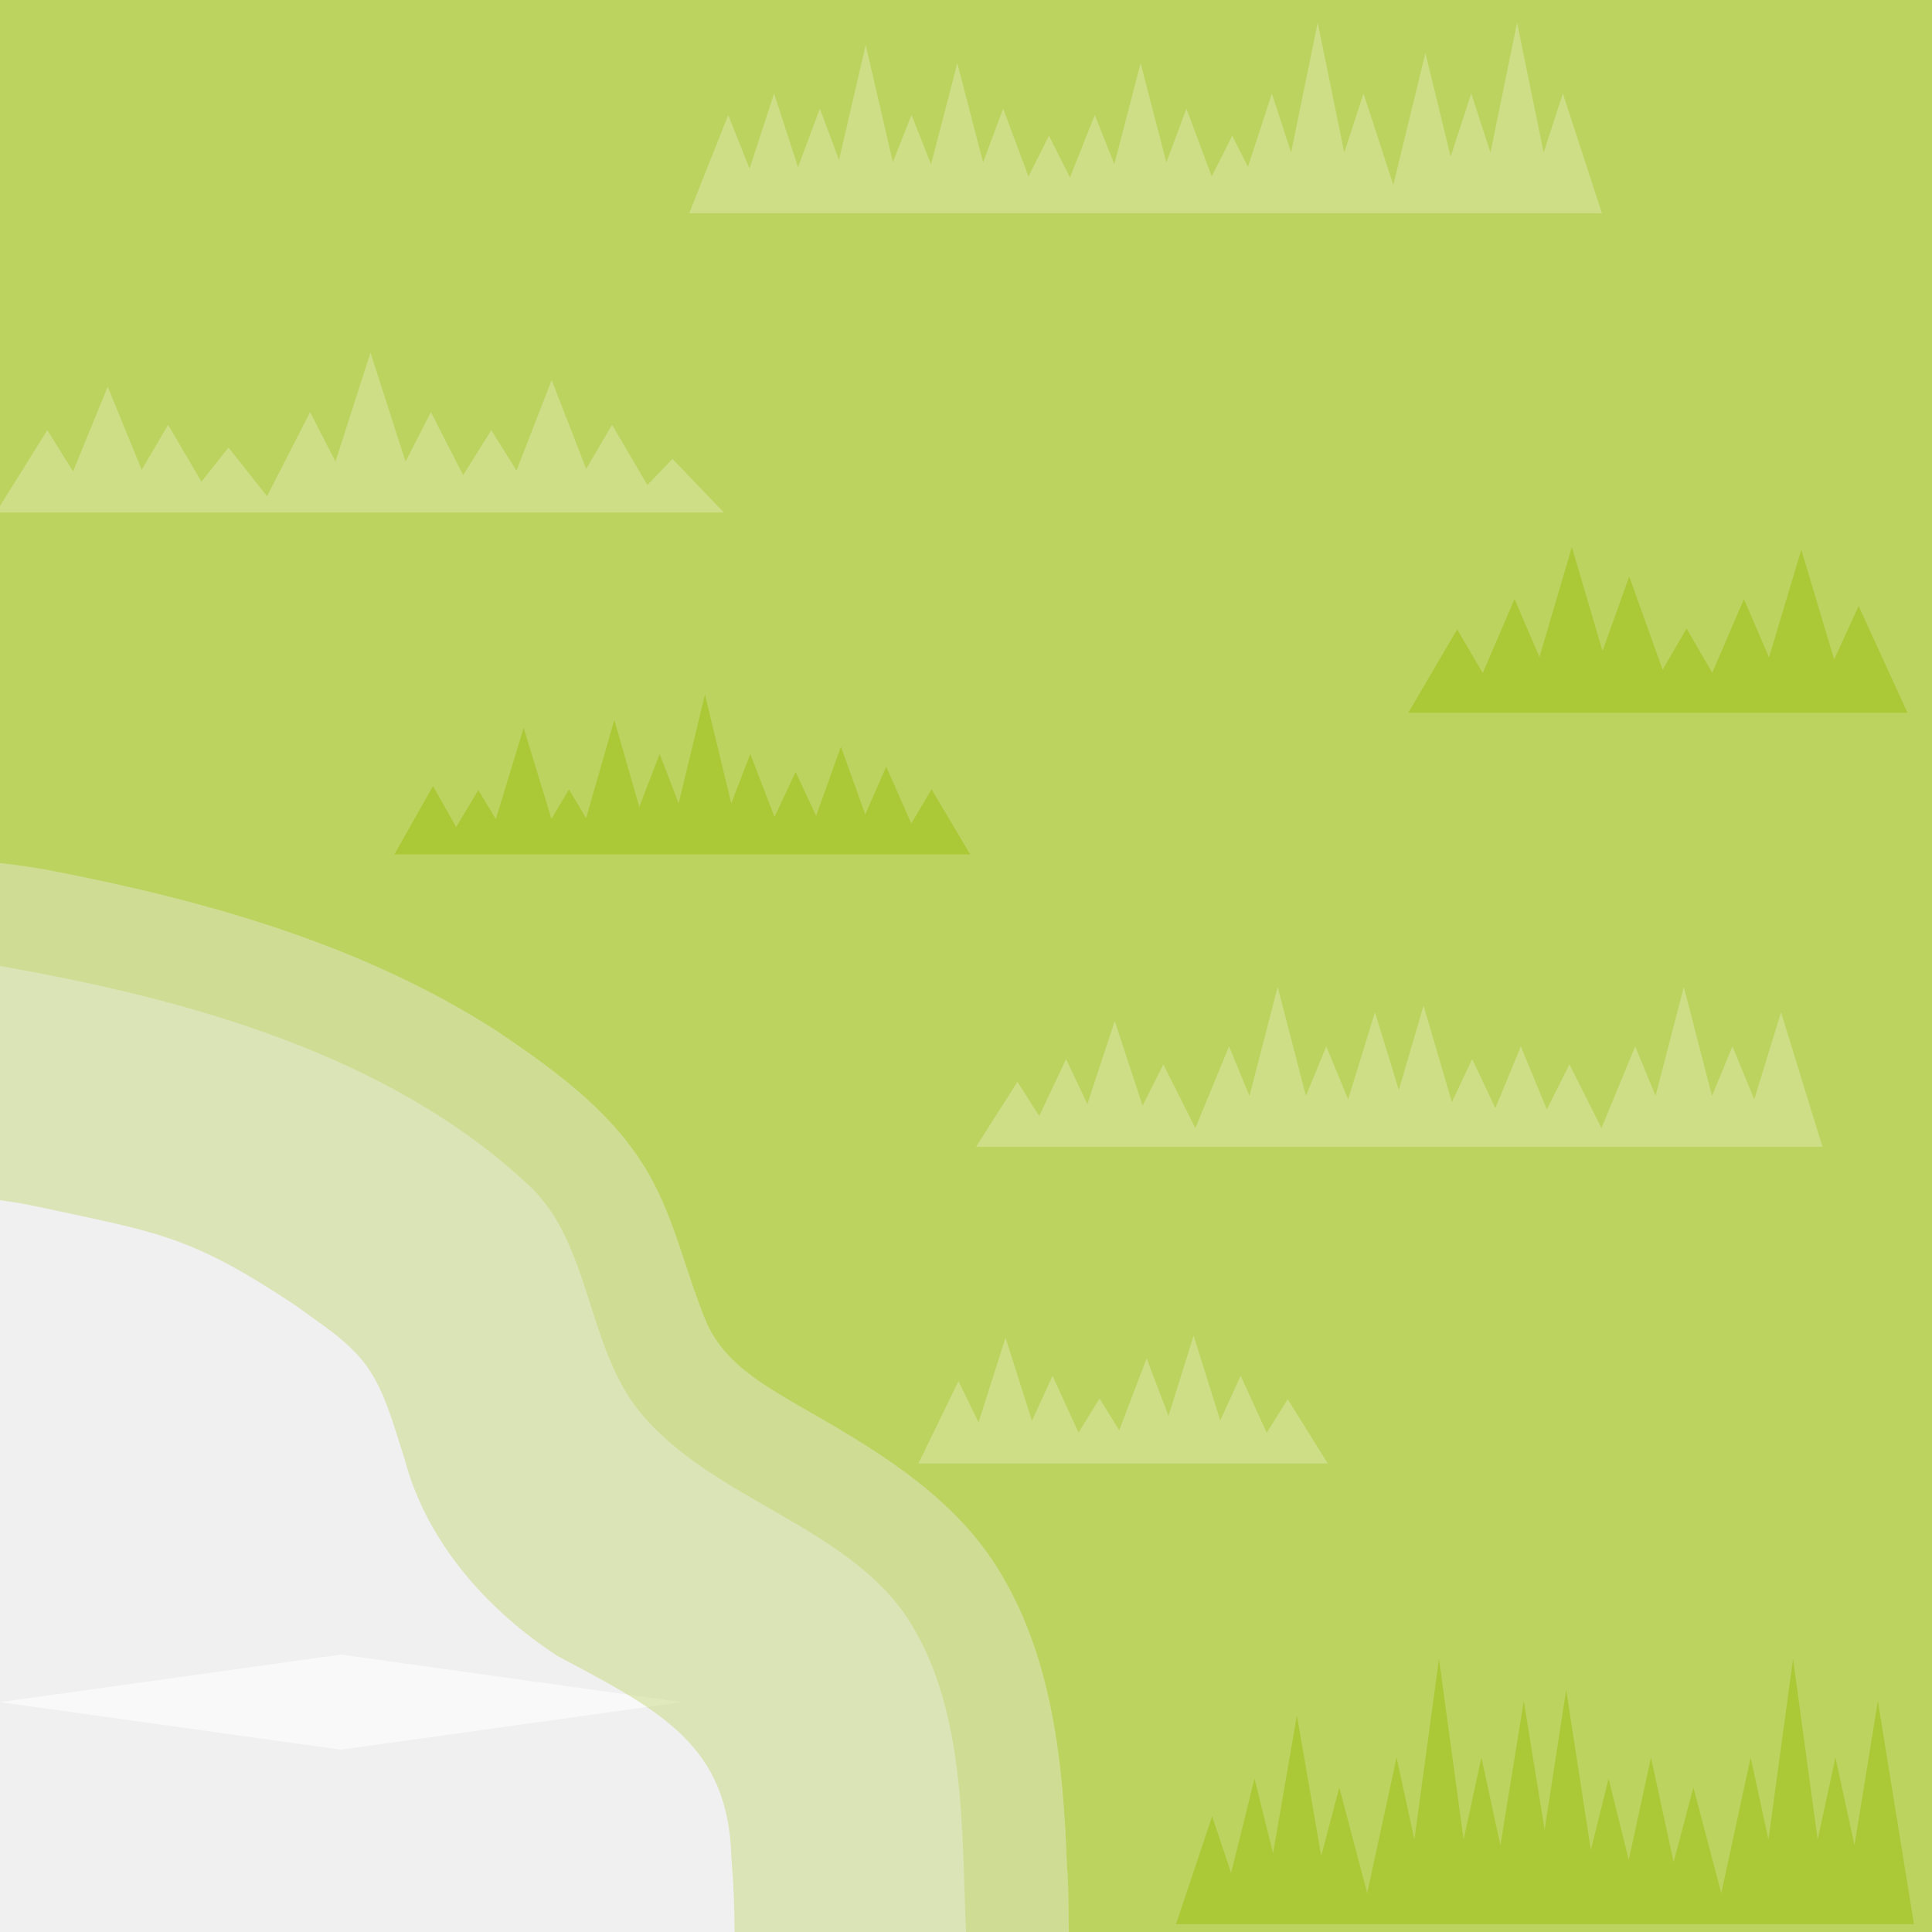
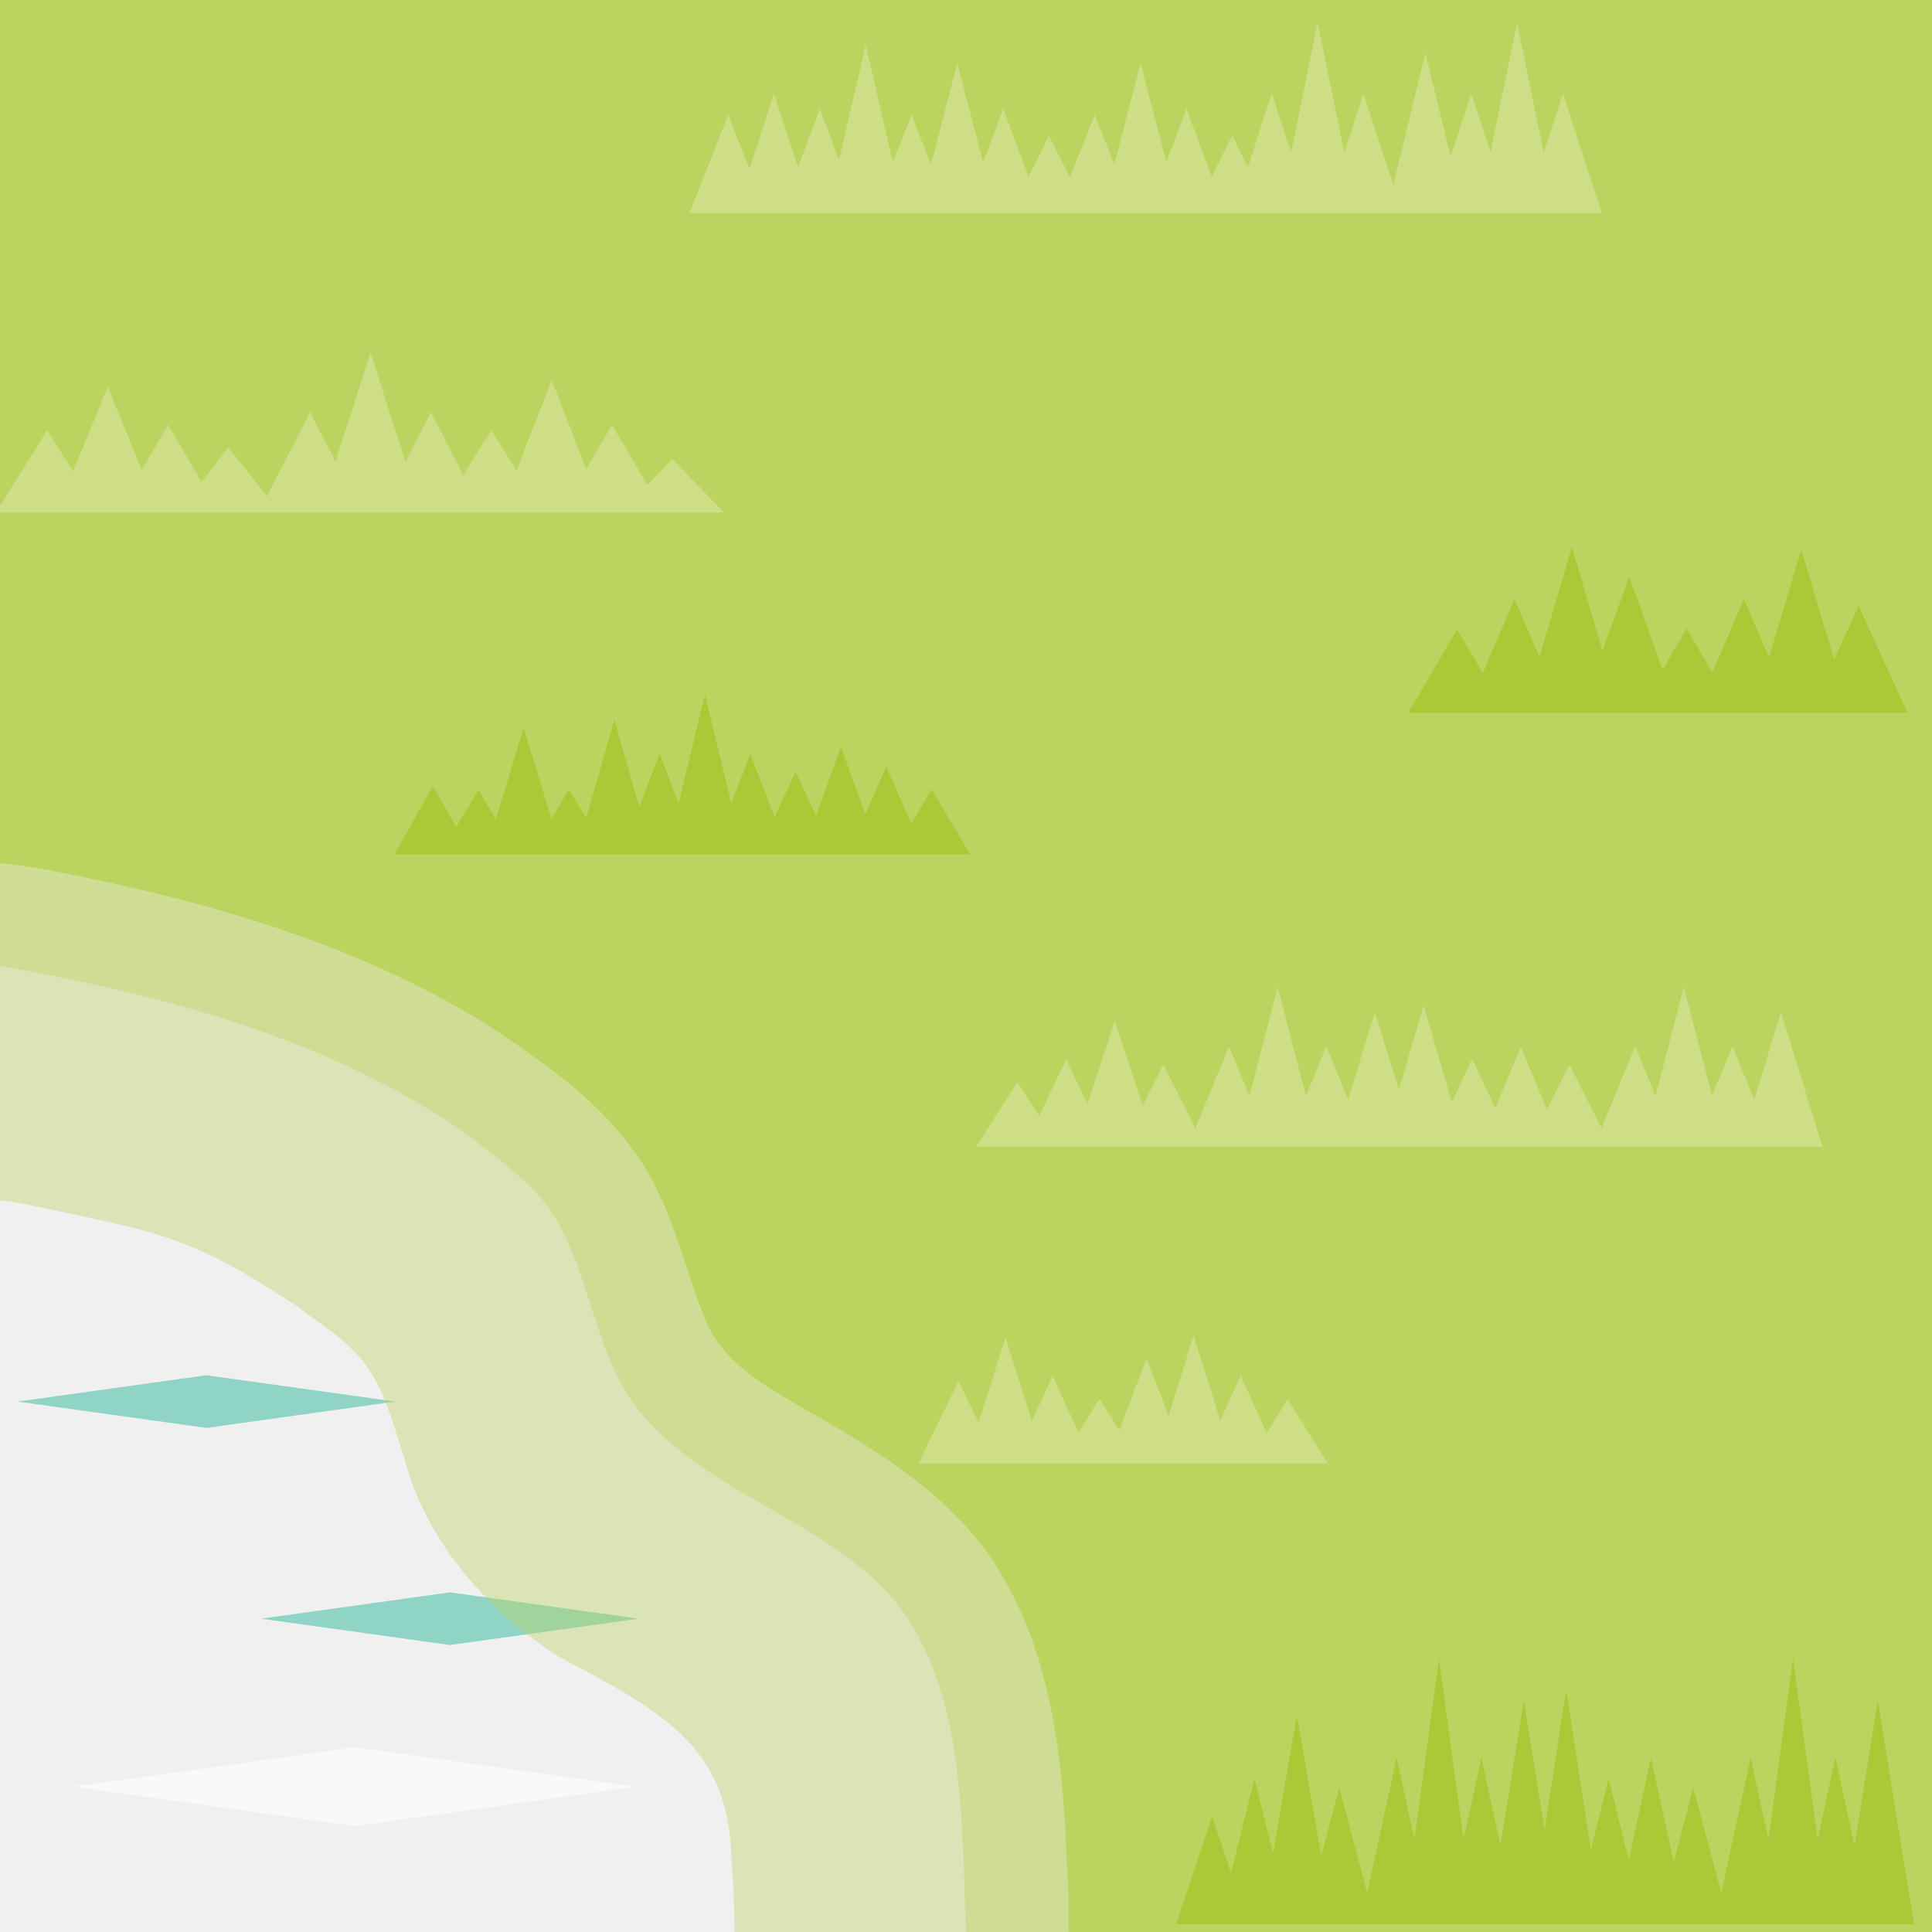
<svg xmlns="http://www.w3.org/2000/svg" xmlns:xlink="http://www.w3.org/1999/xlink" width="300" height="300" viewBox="600 0 300 300" version="1.1" id="svg5">
  <defs id="defs1">
    <rect id="wave_bright" fill="#ffffff" opacity="0.6" width="44.157" height="44.157" x="-18.078" y="32.851" transform="matrix(0.9904043,0.1382004,-0.9904043,0.1382004,0,0)" />
    <rect id="wave_dark" fill="#00aa88" opacity="0.4" width="44.157" height="44.157" x="102.193" y="153.626" transform="matrix(0.9904043,0.1382004,-0.9904043,0.1382004,0,0)" />
  </defs>
  <g id="g2" style="display:inline">
-     <use x="0" y="0" xlink:href="#wave_bright" id="use1-8-24" transform="matrix(1.21,0,0,1.21,713.95,254.4531)">
+     <use x="0" y="0" xlink:href="#wave_bright" id="use1-8-24" transform="translate(705.5306,269.2919)">
      <animate attributeName="opacity" values="1;0;0;1;1;1;0;0;1" dur="2.8s" repeatCount="indefinite" />
+     </use>
+     <use x="0" y="0" xlink:href="#wave_dark" id="use2-2-6-4" transform="matrix(0.6703647,0,0,0.6703647,666.2002,189.8455)">
+       <animate attributeName="opacity" values="0;1;1;1;0;0;1;0" dur="3.5s" repeatCount="indefinite" />
+     </use>
+     <use x="0" y="0" xlink:href="#wave_dark" id="use2-2-6-7-4" transform="matrix(0.6703647,0,0,0.6703647,704.0116,223.5571)">
+       <animate attributeName="opacity" values="1;1;0;0;0;1" dur="4s" repeatCount="indefinite" />
    </use>
  </g>
  <g id="layer1" style="display:inline" transform="scale(3)">
    <g id="g33" style="fill:#bcd35f;fill-opacity:0.4">
      <path id="path29" style="display:inline;fill:#bcd35f;fill-opacity:0.4;stroke-width:0.253;stroke-linecap:round;-inkscape-stroke:none" d="M 200,44.677 V 62.12 c 0.581,0.083 1.161,0.174 1.736,0.292 6.458,1.395 8.019,1.475 13.585,5.172 1.406,1.044 3.003,1.987 3.925,3.525 0.802,1.318 1.209,2.932 1.692,4.396 1.134,4.306 4.261,7.82 7.927,10.214 5.401,2.86 8.861,4.644 8.994,10.493 0.112,1.262 0.159,2.524 0.162,3.787 h 17.337 c -0.007,-1.144 -0.04,-2.289 -0.133,-3.435 -0.196,-5.306 -0.74,-10.881 -3.642,-15.477 -2.431,-3.849 -6.481,-6.185 -10.333,-8.384 -1.784,-1.05 -3.68,-2.143 -4.618,-4.105 -1.192,-2.762 -1.738,-5.861 -3.428,-8.448 -1.867,-2.895 -4.737,-4.93 -7.549,-6.827 -6.904,-4.421 -14.919,-6.684 -22.895,-8.238 C 201.846,44.911 200.925,44.778 200,44.677 Z" />
      <path id="path14" style="display:inline;fill:#bcd35f;fill-opacity:0.4;stroke-width:1.057;stroke-linecap:round;-inkscape-stroke:none" d="m 200,0 v 50 c 9.753,1.708 20.226,4.608 27.428,11.402 3.135,2.957 2.946,8.273 5.651,11.628 3.76,4.663 11.055,5.963 14.132,11.103 C 249.969,88.74 249.775,94.635 250,100 h 50 V 0 Z" />
      <path id="path5" style="display:inline;fill:#bcd35f;fill-opacity:1;stroke-width:1.057;stroke-linecap:round;-inkscape-stroke:none" d="m 200,0 v 44.677 c 0.925,0.1 1.846,0.234 2.759,0.41 7.977,1.553 15.991,3.816 22.895,8.238 2.812,1.898 5.682,3.932 7.549,6.827 1.69,2.587 2.236,5.686 3.428,8.448 0.937,1.962 2.833,3.055 4.618,4.105 3.852,2.199 7.902,4.535 10.333,8.384 2.902,4.595 3.446,10.17 3.642,15.477 0.094,1.146 0.088,2.29 0.095,3.435 H 300 V 0 Z" />
    </g>
  </g>
  <g id="layer2" style="display:inline">
    <use x="0" y="0" xlink:href="#g4822" id="use11-1" style="display:inline" transform="matrix(-1,0,0,1,794.8028,-60.55883)" />
    <use x="0" y="0" xlink:href="#g4645" id="use13-8" style="display:inline" transform="translate(564.532,-12.04859)" />
    <use x="0" y="0" xlink:href="#g4657" id="use14-0" style="display:inline" transform="translate(597.6342,68.72123)" />
    <use x="0" y="0" xlink:href="#g4843" id="use15-9" style="display:inline" transform="translate(732.8292,33.6336)" />
    <use x="0" y="0" xlink:href="#g4822-3" id="use16-9" style="display:inline" transform="matrix(-1,0,0,1,994.4249,251.321)" />
    <use x="0" y="0" xlink:href="#g4800-6" id="use17-0" style="display:inline" transform="translate(729.2302,8.723785)" />
    <use x="0" y="0" xlink:href="#g4657-9" id="use19-2" style="display:inline" transform="matrix(-1,0,0,1,808.0032,63.21484)" />
  </g>
  <g id="layer7" style="display:none" transform="translate(-287.7775,143.532)">
    <g id="g4822" transform="matrix(1.32649,0,0,0.614802,-550.0713,78.80038)" style="display:inline">
      <path id="use4082" style="display:inline;fill:#cdde87;fill-opacity:1;stroke-width:0.785;stroke-linecap:round;-inkscape-stroke:none;stop-color:#000000" d="m 633.482,152.779 -52.409,107.904 -37.914,-49.013 -40.54,52.439 -49.757,-86.181 -76.899,133.164 h 153.772 90.323 90.296 90.323 122.048 90.323 90.296 90.323 26.848 63.449 26.875 63.449 90.323 90.296 122.047 90.323 90.323 90.296 l -76.873,-64.346 -40.432,33.842 -49.891,-56.35 -39.495,44.616 -50.829,-82.332 -51.766,83.889 -38.53,-40.88 -59.456,63.076 -62.591,-80.937 -37.914,49.013 -52.41,-107.904 -52.409,107.904 -37.887,-49.013 -40.566,52.451 -49.757,-86.193 -44.398,76.877 -45.925,-83.503 -52.57,95.573 -37.726,-42.636 -43.031,48.59 -47.292,-61.158 -48.283,62.44 -42.04,-44.579 -59.456,63.076 -62.591,-80.937 -37.887,49.013 z" transform="matrix(0.06302975,0,0,0.2550507,324.5038,180.6279)" />
    </g>
    <g id="g4800" transform="matrix(1.282942,0,0,0.6771687,-483.2854,18.79031)" style="display:inline">
      <path id="use4082-81" style="display:inline;fill:#cdde87;fill-opacity:1;stroke-width:0.785;stroke-linecap:round;-inkscape-stroke:none;stop-color:#000000" d="m 633.472,152.772 -52.409,107.917 -37.887,-49.023 -40.566,52.438 -49.757,-86.182 -56.214,97.355 -34.109,-28.543 -34.966,29.267 -55.33,-90.14 -55.491,90.378 -34.832,-28.837 -44.21,36.606 -46.113,-40.575 -76.873,67.659 h 153.772 90.323 90.296 90.323 90.323 90.296 90.323 26.848 63.449 26.875 63.449 90.323 90.296 90.323 l -76.899,-64.357 -40.432,33.846 -49.864,-56.339 -41.906,47.326 -48.417,-67.173 -49.382,68.541 -40.915,-43.402 -42.04,44.578 -48.283,-62.446 -37.914,49.011 z" transform="matrix(0.06302975,0,0,0.2550507,468.5642,245.3036)" />
    </g>
    <g id="g4645" transform="matrix(1.647417,0,0,0.614802,-759.7929,-107.8246)" style="display:inline">
      <path id="use4082-0-9" style="display:inline;fill:#cdde87;fill-opacity:1;stroke-width:0.785;stroke-linecap:round;-inkscape-stroke:none;stop-color:#000000" d="m 272.227,52.596 -52.409,176.186 -37.914,-80.029 -64.413,136.019 -57.634,-78.768 -40.432,55.258 -49.864,-91.988 -39.495,72.85 -50.829,-134.433 -51.766,136.995 -38.557,-66.769 -76.873,133.172 h 153.772 90.323 90.296 58.599 31.724 58.572 63.475 90.296 90.323 90.323 90.296 90.323 90.323 l -76.899,-86.7 -37.512,42.303 -52.811,-97.418 -38.691,71.386 -51.606,-143.768 -52.57,146.412 -37.753,-65.386 -42.013,72.789 -48.283,-101.953 -37.914,80.05 z" transform="matrix(0.06302975,0,0,0.1562034,500.4952,275.827)" />
    </g>
    <g id="g4657" transform="matrix(1.282942,0,0,0.614802,-545.5354,-17.4924)" style="display:inline">
      <path id="use4082-0-1" style="display:inline;fill:#cdde87;fill-opacity:1;stroke-width:0.785;stroke-linecap:round;-inkscape-stroke:none;stop-color:#000000" d="m 543.161,149.122 -48.256,101.654 -42.04,-72.849 -52.651,91.165 -37.673,-40.362 -40.432,43.311 -49.891,-72.1 -39.495,57.1 L 181.921,151.673 130.128,259.033 91.598,206.716 14.699,311.096 h 153.799 90.296 90.323 26.848 63.449 26.875 63.449 90.323 90.296 90.323 l -76.899,-81.521 -40.272,42.705 -50.025,-72.339 -39.254,56.749 z" transform="matrix(0.06302975,0,0,0.1992907,537.3017,224.3059)" />
    </g>
    <g id="g4843" transform="matrix(1.249865,0,0,0.7326058,-433.2883,-231.6182)" style="display:inline">
      <path id="use4082-8" style="display:inline;fill:#cdde87;fill-opacity:1;stroke-width:0.785;stroke-linecap:round;-inkscape-stroke:none;stop-color:#000000" d="m 240.501,152.777 -52.409,107.904 -37.914,-49.013 -47.158,60.982 -30.947,-25.913 -40.432,33.846 -49.864,-56.341 -39.495,44.613 -50.829,-82.337 -51.793,83.894 -38.53,-40.881 -48.899,51.867 -41.397,-34.662 -40.432,33.846 -49.891,-56.341 -39.495,44.613 -50.829,-82.337 -51.766,83.894 -38.53,-40.881 -36.815,39.041 -53.508,-97.274 -52.57,95.591 -37.753,-42.647 -43.005,48.595 -47.292,-61.17 -48.283,62.445 -42.04,-44.581 -76.873,81.563 h 153.772 90.296 90.323 90.323 90.296 90.323 90.323 90.296 90.323 90.323 90.296 14.656 75.667 14.63 63.475 90.296 90.323 122.048 90.296 90.323 90.323 l -76.899,-99.427 -37.887,49.024 -52.409,-107.915 -52.409,107.915 -37.914,-49.024 -40.566,52.442 -49.757,-86.183 -63.315,109.681 -58.733,-75.94 -37.887,49.024 z" transform="matrix(0.06302975,0,0,0.2550507,388.9405,236.0873)" />
    </g>
    <g id="g4822-3" transform="matrix(1.156495,0,0,1.019986,-305.4633,-217.7087)" style="display:inline">
      <path id="use4082-06" style="display:inline;fill:#abc837;fill-opacity:1;stroke-width:0.785;stroke-linecap:round;-inkscape-stroke:none;stop-color:#000000" d="m 633.488,152.777 -52.409,107.916 -37.914,-49.026 -40.566,52.439 -49.757,-86.181 -76.873,133.176 h 153.772 90.323 90.296 58.599 31.724 58.572 63.475 90.296 90.323 90.323 90.296 90.323 90.323 90.296 122.048 90.323 90.296 90.323 l -76.899,-64.359 -40.432,33.842 -49.864,-56.35 -39.495,44.616 -50.829,-82.332 -51.766,83.889 -38.53,-40.88 -59.456,63.088 -62.591,-80.95 -37.914,49.026 -52.409,-107.916 -52.41,107.916 -37.914,-49.026 -40.54,52.451 -49.757,-86.193 -44.398,76.877 -45.925,-83.491 -52.57,95.585 -37.753,-42.661 -43.005,48.602 -47.292,-61.17 -48.283,62.44 -42.04,-44.579 -59.456,63.088 -62.591,-80.95 -37.887,49.026 z" transform="matrix(0.06302975,0,0,0.2550507,324.5038,180.6279)" />
    </g>
    <g id="g4800-6" transform="matrix(1.236356,0,0,0.614802,-648.4422,-75.65047)" style="display:inline">
      <path id="use4082-81-5" style="display:inline;fill:#abc837;fill-opacity:1;stroke-width:0.785;stroke-linecap:round;-inkscape-stroke:none;stop-color:#000000" d="m 633.47,152.783 -52.409,107.904 -37.887,-49.013 -40.566,52.439 -49.757,-86.193 -56.214,97.366 -34.109,-28.548 -34.966,29.271 -55.33,-90.142 -55.491,90.379 L 181.907,247.396 137.697,284.016 91.584,243.435 14.711,311.095 h 90.323 63.449 90.323 90.296 90.323 90.323 90.296 90.323 90.323 90.296 90.323 90.296 90.323 l -76.873,-64.359 -40.459,33.855 -49.864,-56.35 -41.906,47.332 -48.417,-67.186 -49.382,68.556 -40.915,-43.408 -42.04,44.579 -48.283,-62.44 -37.914,49.013 z" transform="matrix(0.06302975,0,0,0.2550507,468.5642,245.3036)" />
    </g>
    <g id="g4645-1" transform="matrix(1.373903,0,0,0.9365661,-628.5668,-40.40759)" style="display:inline">
      <path id="use4082-0-9-3" style="display:inline;fill:#abc837;fill-opacity:1;stroke-width:0.785;stroke-linecap:round;-inkscape-stroke:none;stop-color:#000000" d="M 272.214,52.582 219.804,228.788 181.917,148.759 117.477,284.778 59.869,206.01 19.437,261.268 -30.454,169.28 -69.948,242.13 -120.75,107.697 l -51.793,136.975 -38.53,-66.749 -76.899,133.172 h 90.323 63.475 90.296 90.323 90.296 122.048 90.323 90.323 90.296 90.323 90.323 90.296 l -76.873,-86.72 -37.512,42.303 -52.811,-97.398 -38.718,71.386 -51.606,-143.768 -52.543,146.412 -37.753,-65.386 -42.04,72.789 -48.283,-101.953 -37.914,80.029 z" transform="matrix(0.06302975,0,0,0.1562034,500.4952,275.827)" />
    </g>
    <g id="g4657-9" transform="matrix(1.564476,0,0,0.7968458,-930.2327,-180.6796)" style="display:inline">
      <path id="use4082-0-1-5" style="display:inline;fill:#abc837;fill-opacity:1;stroke-width:0.785;stroke-linecap:round;-inkscape-stroke:none;stop-color:#000000" d="m 543.171,149.124 -48.256,101.651 -42.067,-72.847 -52.624,91.172 -37.699,-40.365 -40.432,43.317 -49.864,-72.109 -39.495,57.092 L 181.905,151.67 130.139,259.04 91.609,206.72 14.709,311.101 h 90.323 63.449 90.323 90.296 90.323 90.323 90.296 90.323 90.323 L 723.791,229.584 683.519,272.286 633.468,199.943 594.214,256.691 Z" transform="matrix(0.06302975,0,0,0.1992907,537.3017,224.3059)" />
    </g>
    <g id="g4843-3" transform="matrix(1.156495,0,0,0.614802,-390.4754,-22.62363)" style="display:inline">
      <path id="use4082-8-3" style="display:inline;fill:#abc837;fill-opacity:1;stroke-width:0.785;stroke-linecap:round;-inkscape-stroke:none;stop-color:#000000" d="m 240.487,152.775 -52.409,107.916 -37.887,-49.026 -47.158,60.983 -30.947,-25.908 -40.432,33.842 -49.891,-56.337 -39.495,44.616 -50.829,-82.332 -51.766,83.889 -38.53,-40.88 -48.899,51.866 -41.424,-34.664 -40.432,33.842 -49.864,-56.337 -39.521,44.629 -50.802,-82.345 -51.793,83.889 -38.53,-40.88 -36.815,39.049 -53.481,-97.279 -52.57,95.573 -37.753,-42.636 -43.031,48.59 -47.292,-61.17 -48.283,62.453 -42.013,-44.579 -76.899,81.56 h 153.772 90.323 90.323 90.296 90.323 90.296 90.323 90.323 90.296 90.323 90.323 90.296 78.105 90.323 58.572 31.724 58.599 63.449 90.323 90.323 90.296 l -76.873,-99.434 -37.914,49.026 -52.409,-107.916 -52.409,107.916 -37.914,-49.026 -40.54,52.451 -49.757,-86.193 -63.342,109.685 -58.706,-75.942 -37.914,49.026 z" transform="matrix(0.06302975,0,0,0.2550507,388.9405,236.0873)" />
    </g>
  </g>
</svg>
